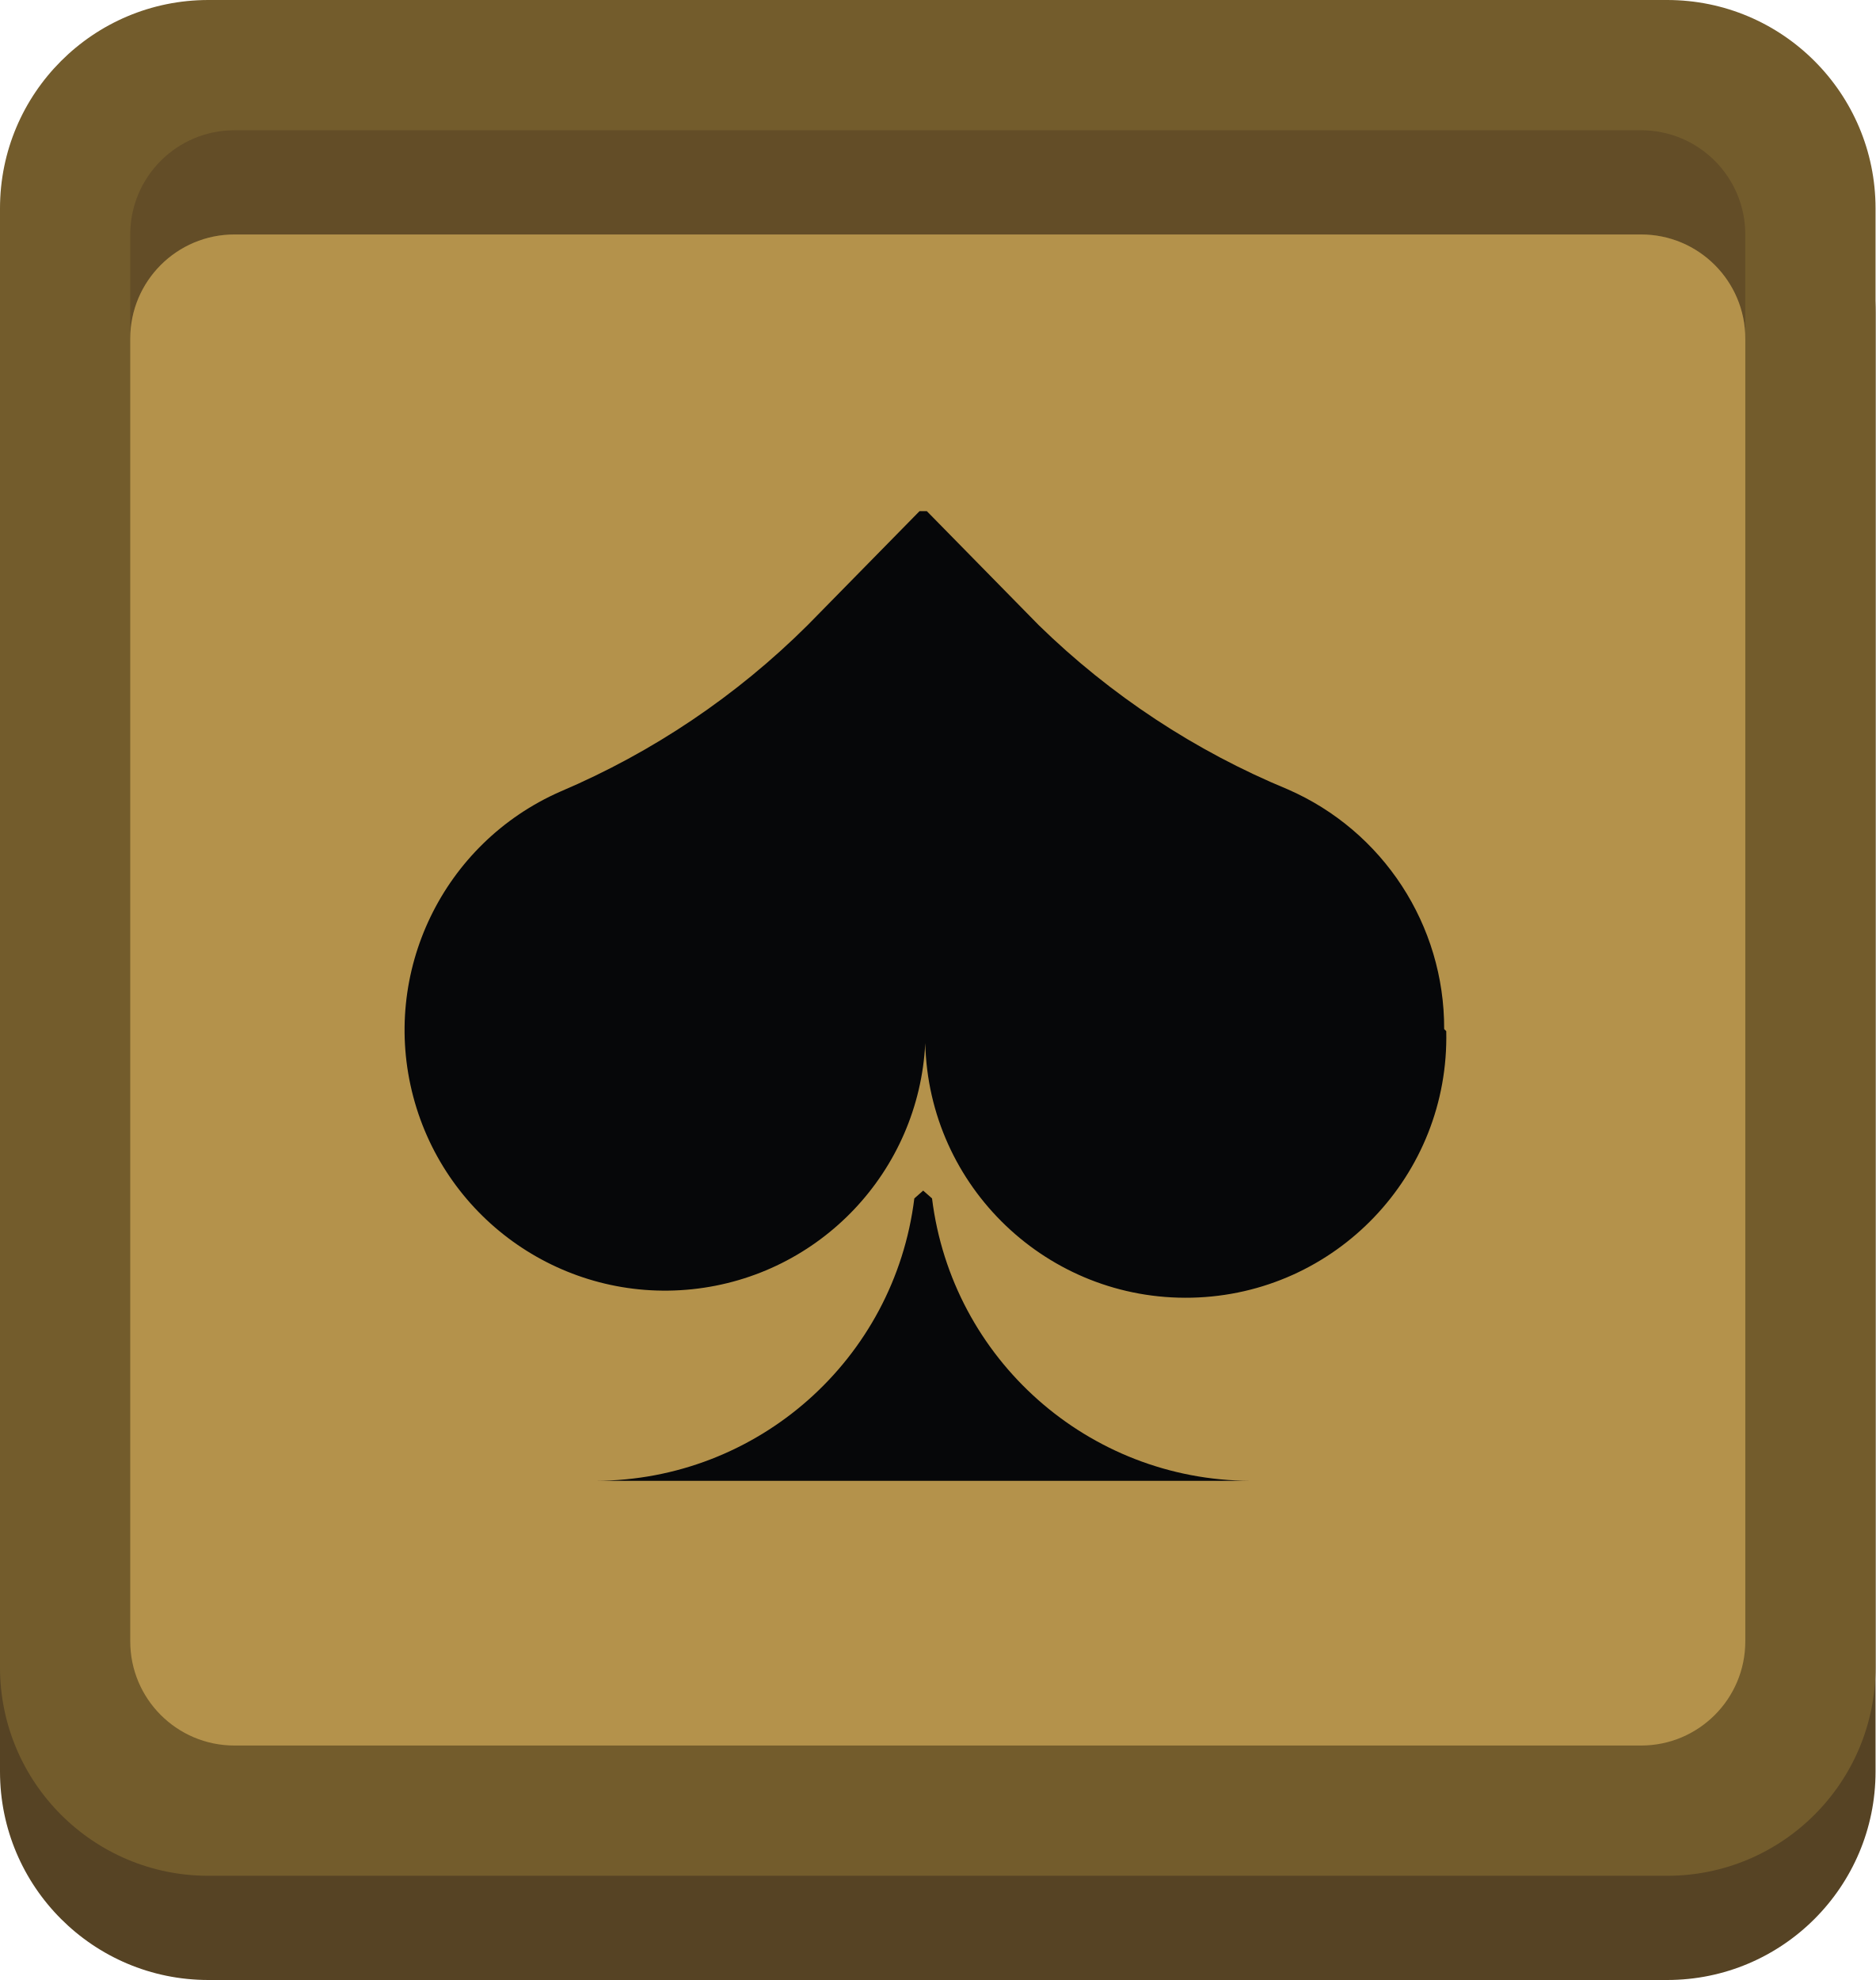
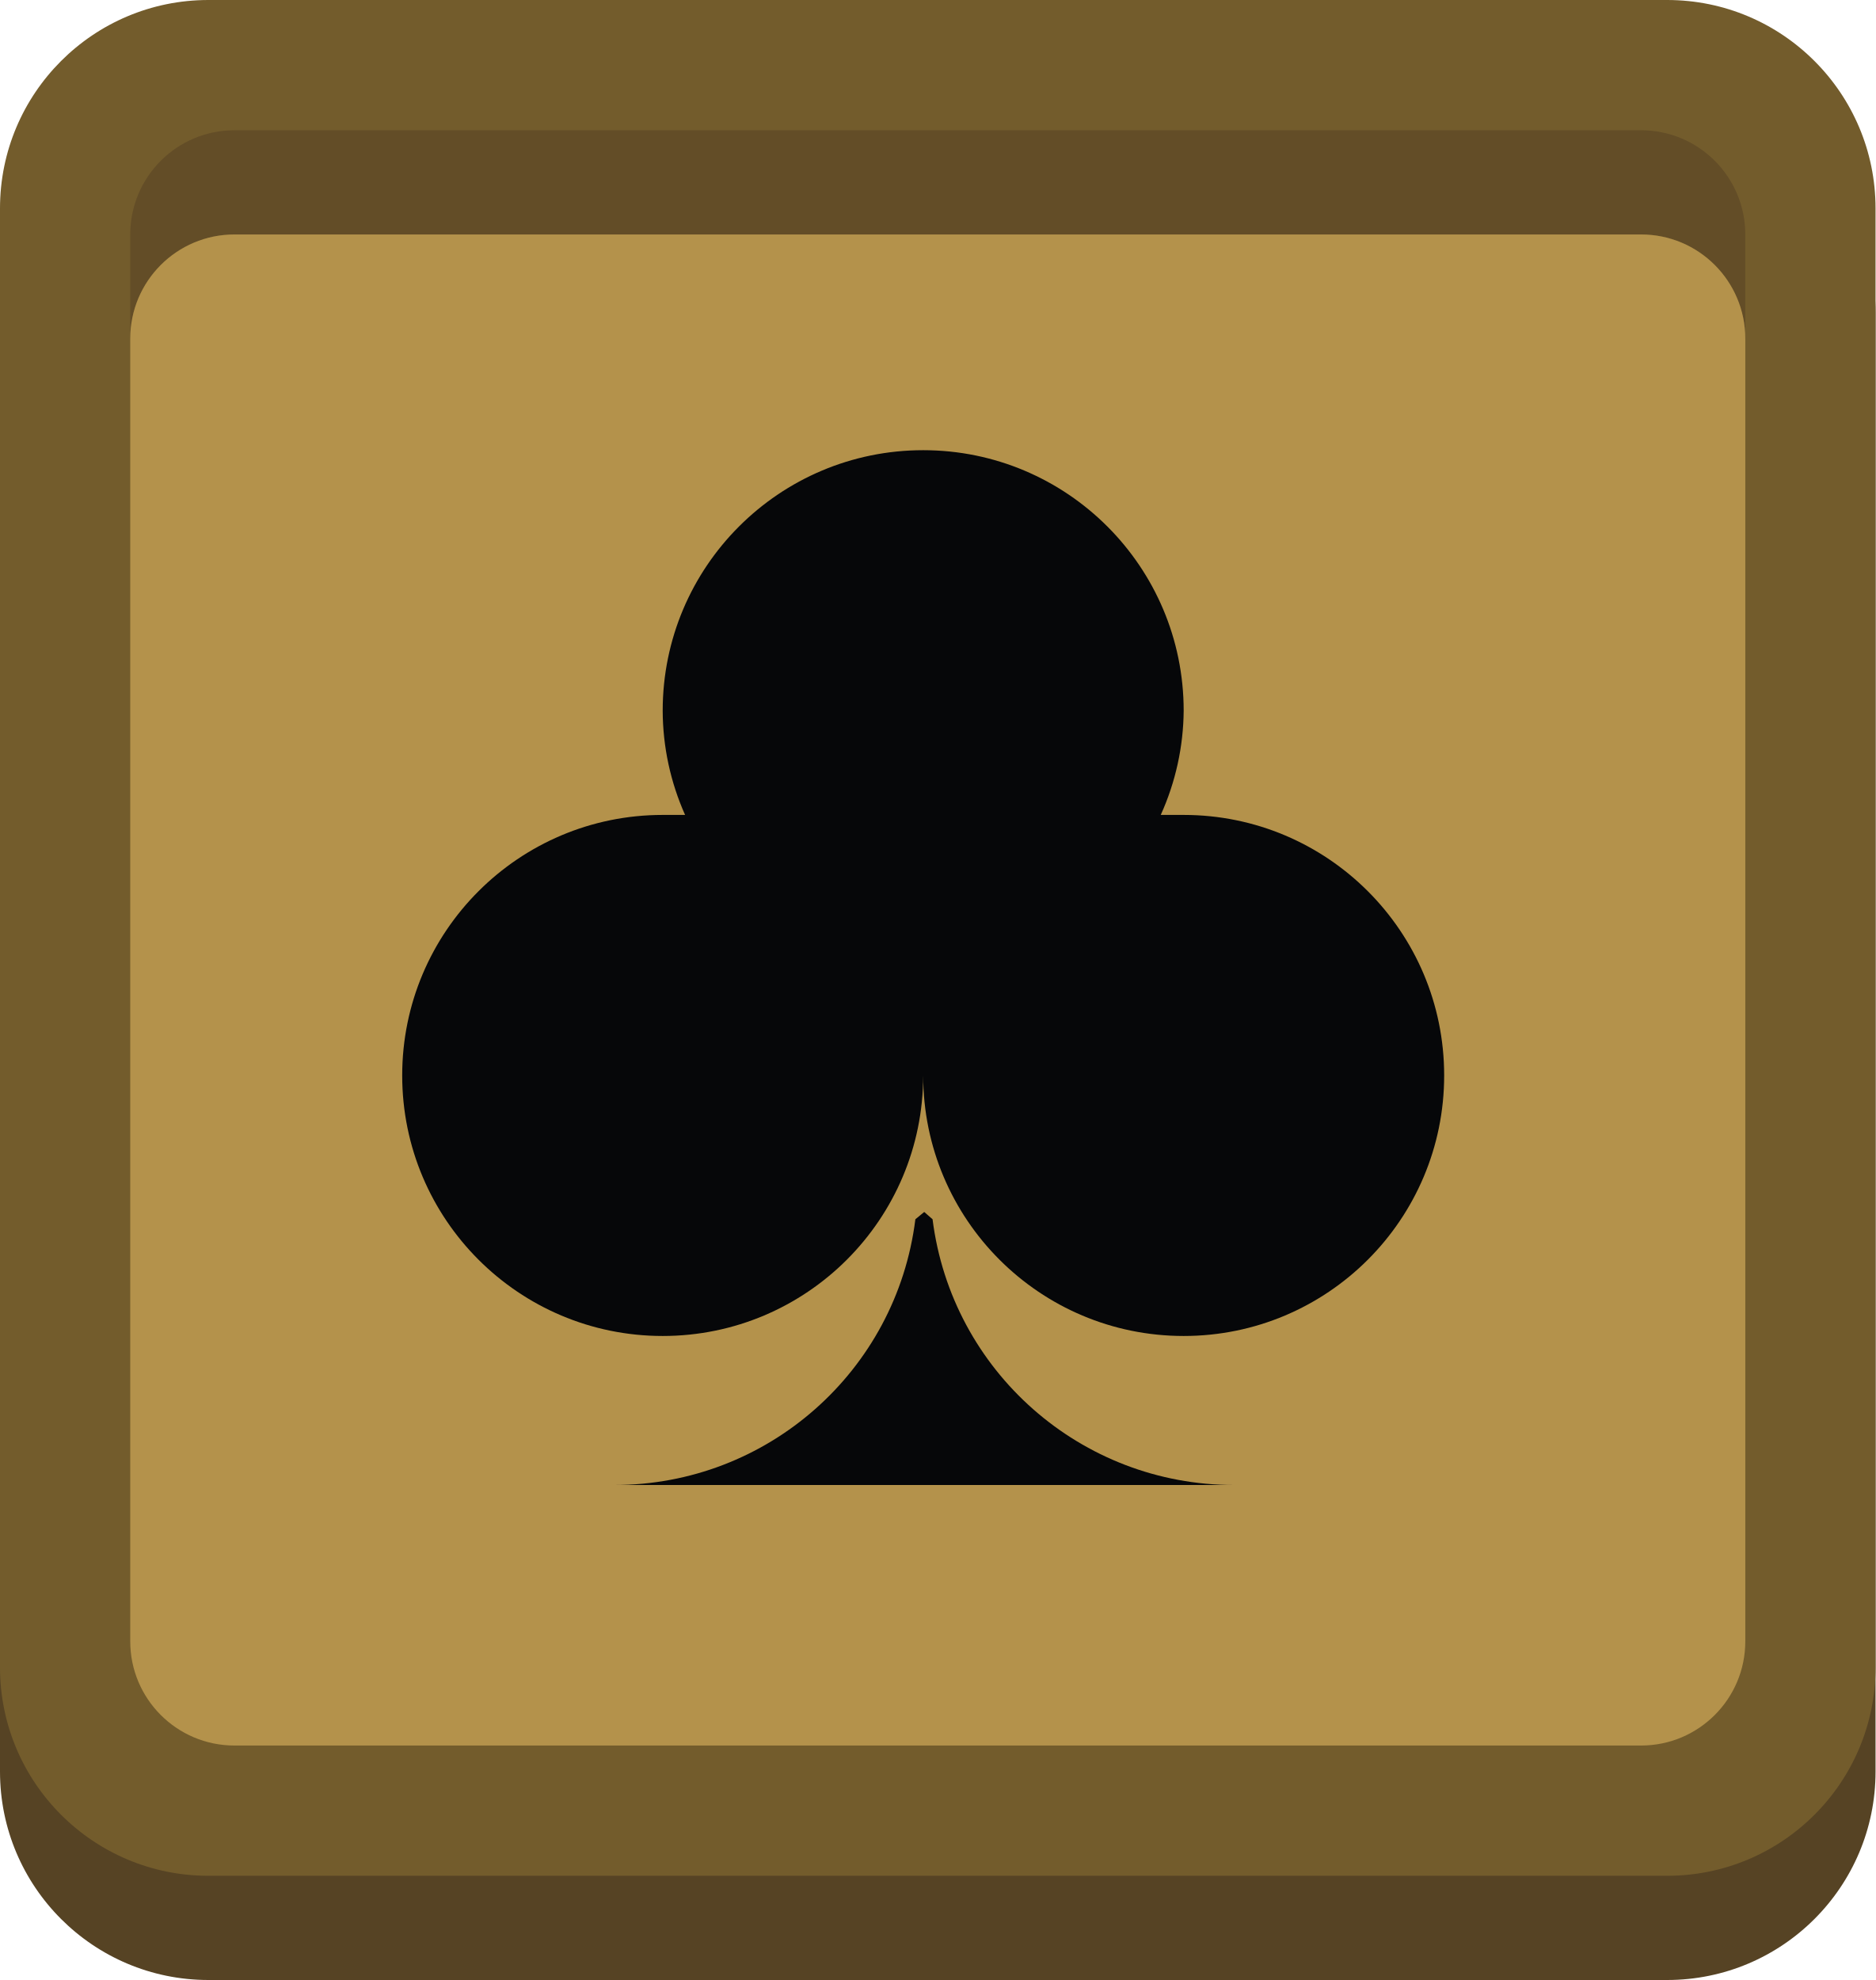
<svg xmlns="http://www.w3.org/2000/svg" viewBox="0 0 36 38">
  <rect fill="#564324" height="36" rx="4" width="36" y="2" />
  <rect fill="#735c2c" height="36" rx="4" width="36" />
  <path d="m33.5 4.5v2a2 2 0 0 0 -2-2h-27a2 2 0 0 0 -2 2v-2a2 2 0 0 1 2-2h27a2 2 0 0 1 2 2z" fill="#634d27" />
  <rect fill="#b4924b" height="29" rx="2" width="31" x="2.5" y="4.5" />
  <g fill="#060709">
-     <path d="m11.43 28.42h12.57a6.18 6.18 0 0 1 -6.11-5.42l-.17-.15-.17.15a6.18 6.18 0 0 1 -6.12 5.42z" />
-     <path d="m27.72 19.75a5 5 0 0 0 -3-4.6 15.11 15.11 0 0 1 -4.78-3.15l-2.15-2.19h-.14l-2.15 2.19a15.11 15.11 0 0 1 -4.74 3.19 5 5 0 1 0 7 4.83 5 5 0 0 0 10-.23z" />
+     <path d="m27.72 20.64a5 5 0 0 1 -10 0 5 5 0 1 1 -5-5h.43a4.94 4.94 0 0 1 -.43-2 5 5 0 1 1 10 0 4.94 4.94 0 0 1 -.44 2h.44a5 5 0 0 1 5 5z" />
+     <path d="m23.69 28.5h-11.9a5.82 5.82 0 0 0 5.78-5.1l.17-.14.16.14a5.83 5.83 0 0 0 5.79 5.1z" />
  </g>
</svg>
